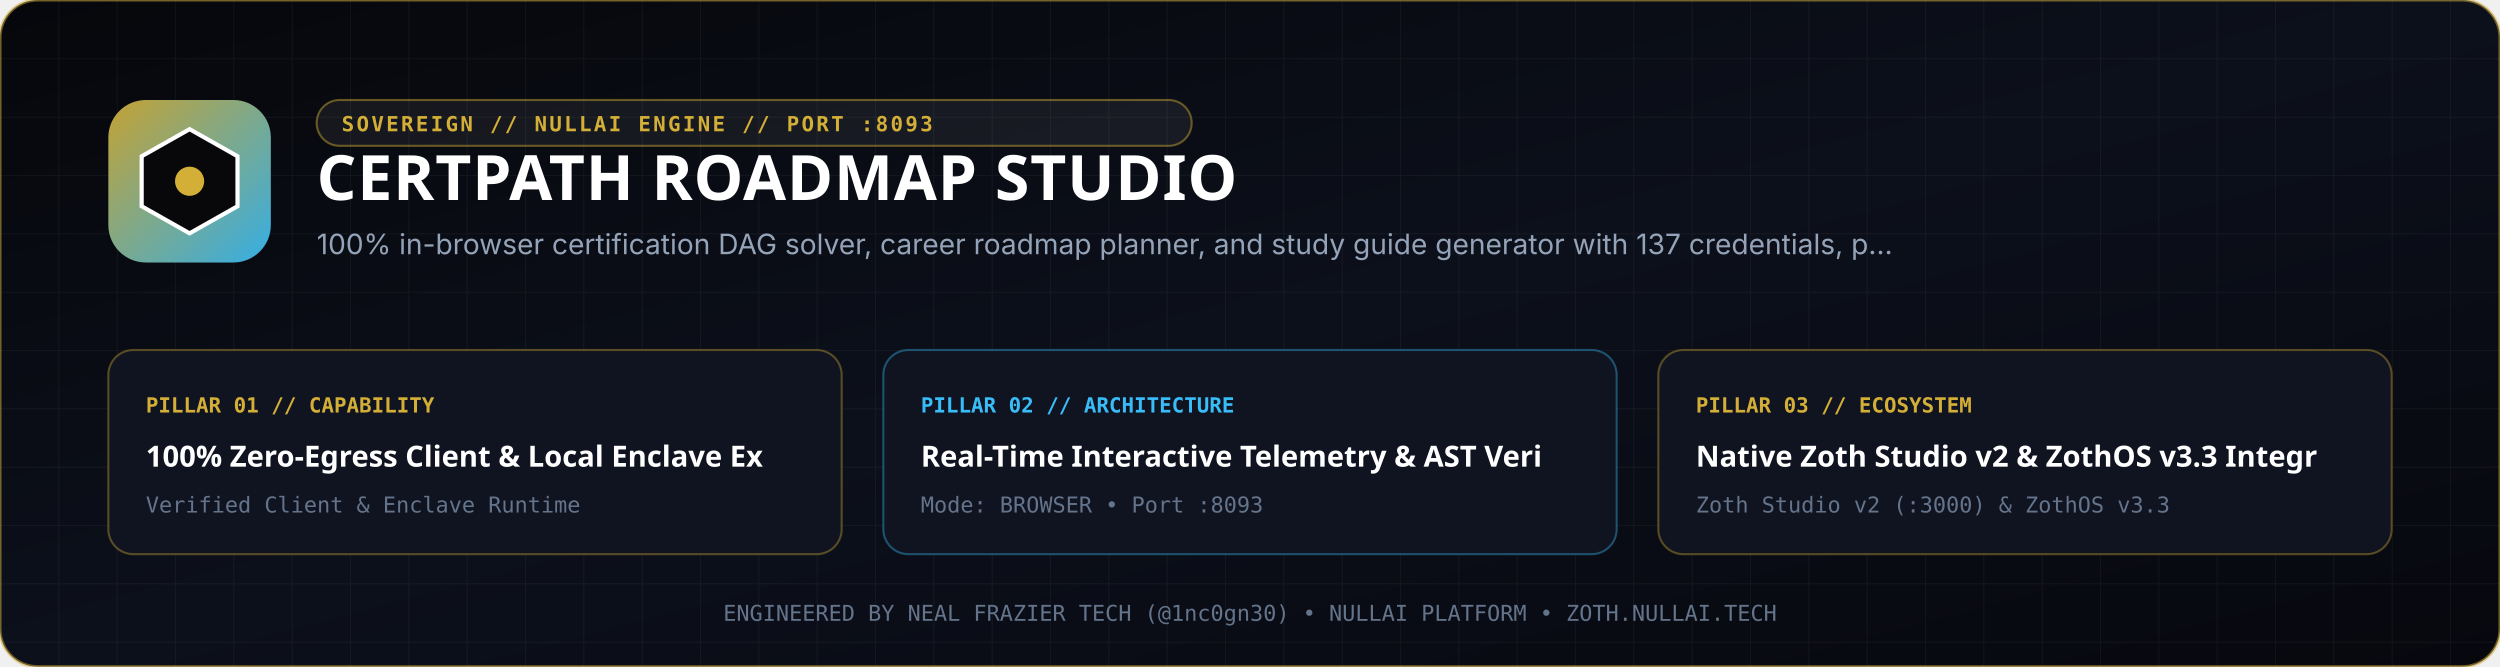
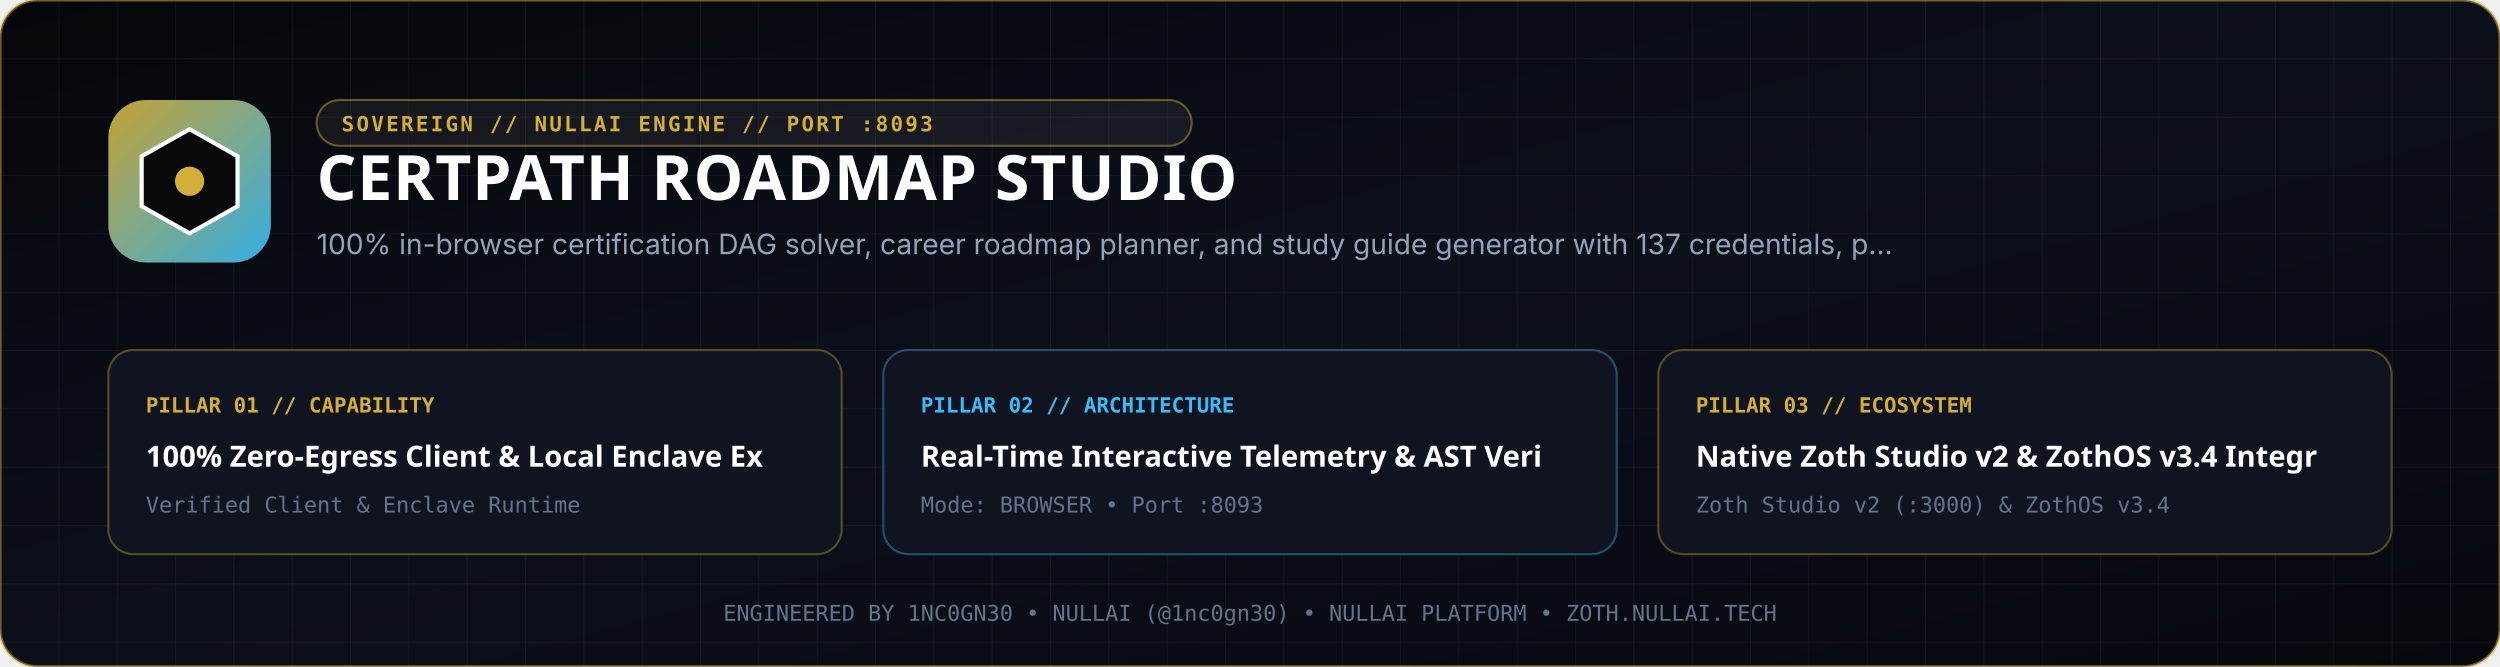
<svg xmlns="http://www.w3.org/2000/svg" viewBox="0 0 1200 320" width="100%" height="100%">
  <defs>
    <linearGradient id="bg" x1="0%" y1="0%" x2="100%" y2="100%">
      <stop offset="0%" stop-color="#06070B" />
      <stop offset="50%" stop-color="#0C101B" />
      <stop offset="100%" stop-color="#07080E" />
    </linearGradient>
    <linearGradient id="accent" x1="0%" y1="0%" x2="100%" y2="100%">
      <stop offset="0%" stop-color="#D4AF37" />
      <stop offset="100%" stop-color="#38BDF8" />
    </linearGradient>
    <pattern id="grid" width="28" height="28" patternUnits="userSpaceOnUse">
      <path d="M 28 0 L 0 0 0 28" fill="none" stroke="rgba(255,255,255,0.04)" stroke-width="1" />
    </pattern>
  </defs>
  <rect width="1200" height="320" rx="18" fill="url(#bg)" stroke="#D4AF37" stroke-opacity="0.5" stroke-width="1.5" />
  <rect width="1200" height="320" rx="18" fill="url(#grid)" />
  <g transform="translate(52, 48)">
    <rect width="78" height="78" rx="18" fill="url(#accent)" opacity="0.92" />
    <polygon points="39,14 62,27 62,51 39,64 16,51 16,27" fill="#08080B" stroke="#FFFFFF" stroke-width="2" />
    <circle cx="39" cy="39" r="7" fill="#D4AF37" />
  </g>
  <g transform="translate(152, 62)">
    <rect x="0" y="-14" width="420" height="22" rx="11" fill="rgba(255,255,255,0.06)" stroke="#D4AF37" stroke-opacity="0.45" />
    <text x="12" y="1" fill="#D4AF37" font-family="JetBrains Mono, monospace" font-size="10" font-weight="700" letter-spacing="1.1">SOVEREIGN // NULLAI ENGINE // PORT :8093</text>
    <text x="0" y="34" fill="#FFFFFF" font-family="Syne, Space Grotesk, sans-serif" font-size="30" font-weight="800" letter-spacing="0.4">CERTPATH ROADMAP STUDIO</text>
    <text x="0" y="60" fill="#94A3B8" font-family="Inter, sans-serif" font-size="13.5">100% in-browser certification DAG solver, career roadmap planner, and study guide generator with 137 credentials, p...</text>
  </g>
  <g transform="translate(52, 168)">
    <rect x="0" y="0" width="352" height="98" rx="12" fill="#101320" stroke="#D4AF37" stroke-opacity="0.38" />
    <text x="18" y="30" fill="#D4AF37" font-family="JetBrains Mono, monospace" font-size="10" font-weight="700">PILLAR 01 // CAPABILITY</text>
    <text x="18" y="56" fill="#FFFFFF" font-family="Space Grotesk, sans-serif" font-size="14" font-weight="700">100% Zero-Egress Client &amp; Local Enclave Ex</text>
    <text x="18" y="78" fill="#64748B" font-family="JetBrains Mono, monospace" font-size="10.5">Verified Client &amp; Enclave Runtime</text>
    <rect x="372" y="0" width="352" height="98" rx="12" fill="#101320" stroke="#38BDF8" stroke-opacity="0.38" />
    <text x="390" y="30" fill="#38BDF8" font-family="JetBrains Mono, monospace" font-size="10" font-weight="700">PILLAR 02 // ARCHITECTURE</text>
    <text x="390" y="56" fill="#FFFFFF" font-family="Space Grotesk, sans-serif" font-size="14" font-weight="700">Real-Time Interactive Telemetry &amp; AST Veri</text>
    <text x="390" y="78" fill="#64748B" font-family="JetBrains Mono, monospace" font-size="10.5">Mode: BROWSER • Port :8093</text>
    <rect x="744" y="0" width="352" height="98" rx="12" fill="#101320" stroke="#D4AF37" stroke-opacity="0.38" />
    <text x="762" y="30" fill="#D4AF37" font-family="JetBrains Mono, monospace" font-size="10" font-weight="700">PILLAR 03 // ECOSYSTEM</text>
-     <text x="762" y="56" fill="#FFFFFF" font-family="Space Grotesk, sans-serif" font-size="14" font-weight="700">Native Zoth Studio v2 &amp; ZothOS v3.3 Integr</text>
-     <text x="762" y="78" fill="#64748B" font-family="JetBrains Mono, monospace" font-size="10.5">Zoth Studio v2 (:3000) &amp; ZothOS v3.3</text>
+     <text x="762" y="56" fill="#FFFFFF" font-family="Space Grotesk, sans-serif" font-size="14" font-weight="700">Native Zoth Studio v2 &amp; ZothOS v3.4 Integr</text>
+     <text x="762" y="78" fill="#64748B" font-family="JetBrains Mono, monospace" font-size="10.5">Zoth Studio v2 (:3000) &amp; ZothOS v3.4</text>
  </g>
  <text x="600" y="298" text-anchor="middle" fill="#64748B" font-family="JetBrains Mono, monospace" font-size="10.5">
-     ENGINEERED BY NEAL FRAZIER TECH (@1nc0gn30)  •  NULLAI PLATFORM  •  ZOTH.NULLAI.TECH
+     ENGINEERED BY 1NC0GN30 • NULLAI (@1nc0gn30)  •  NULLAI PLATFORM  •  ZOTH.NULLAI.TECH
  </text>
</svg>
